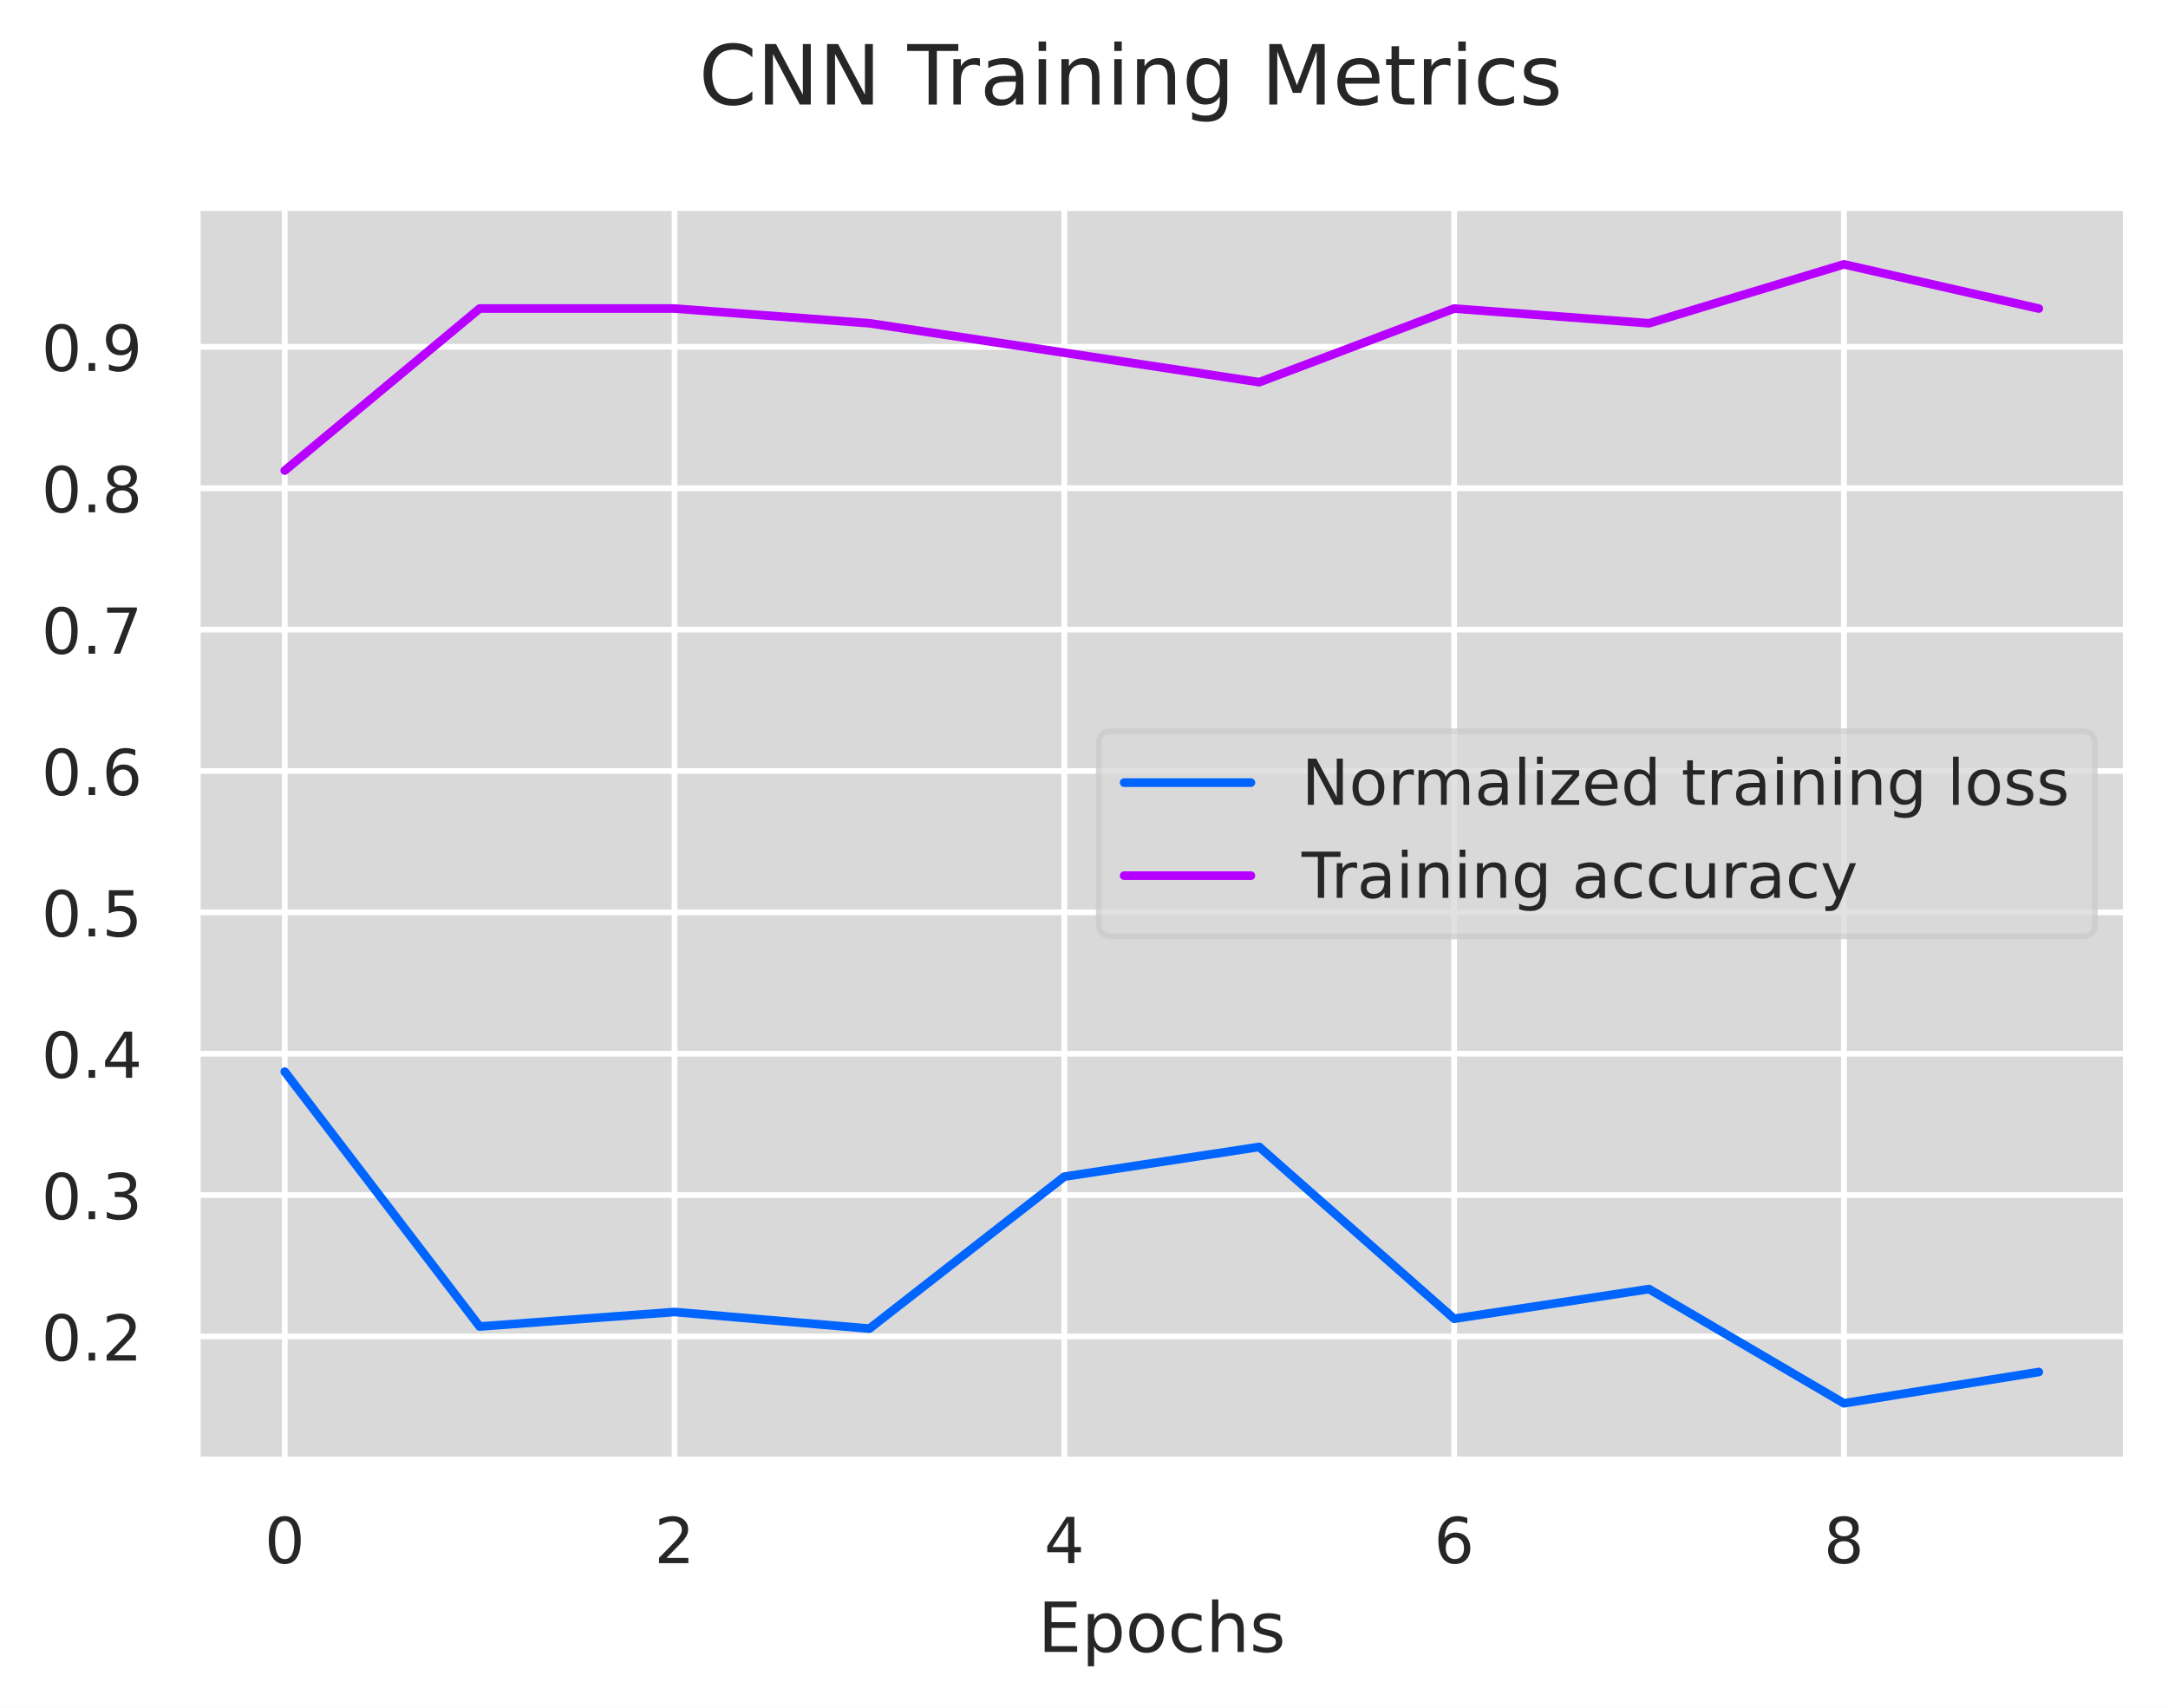
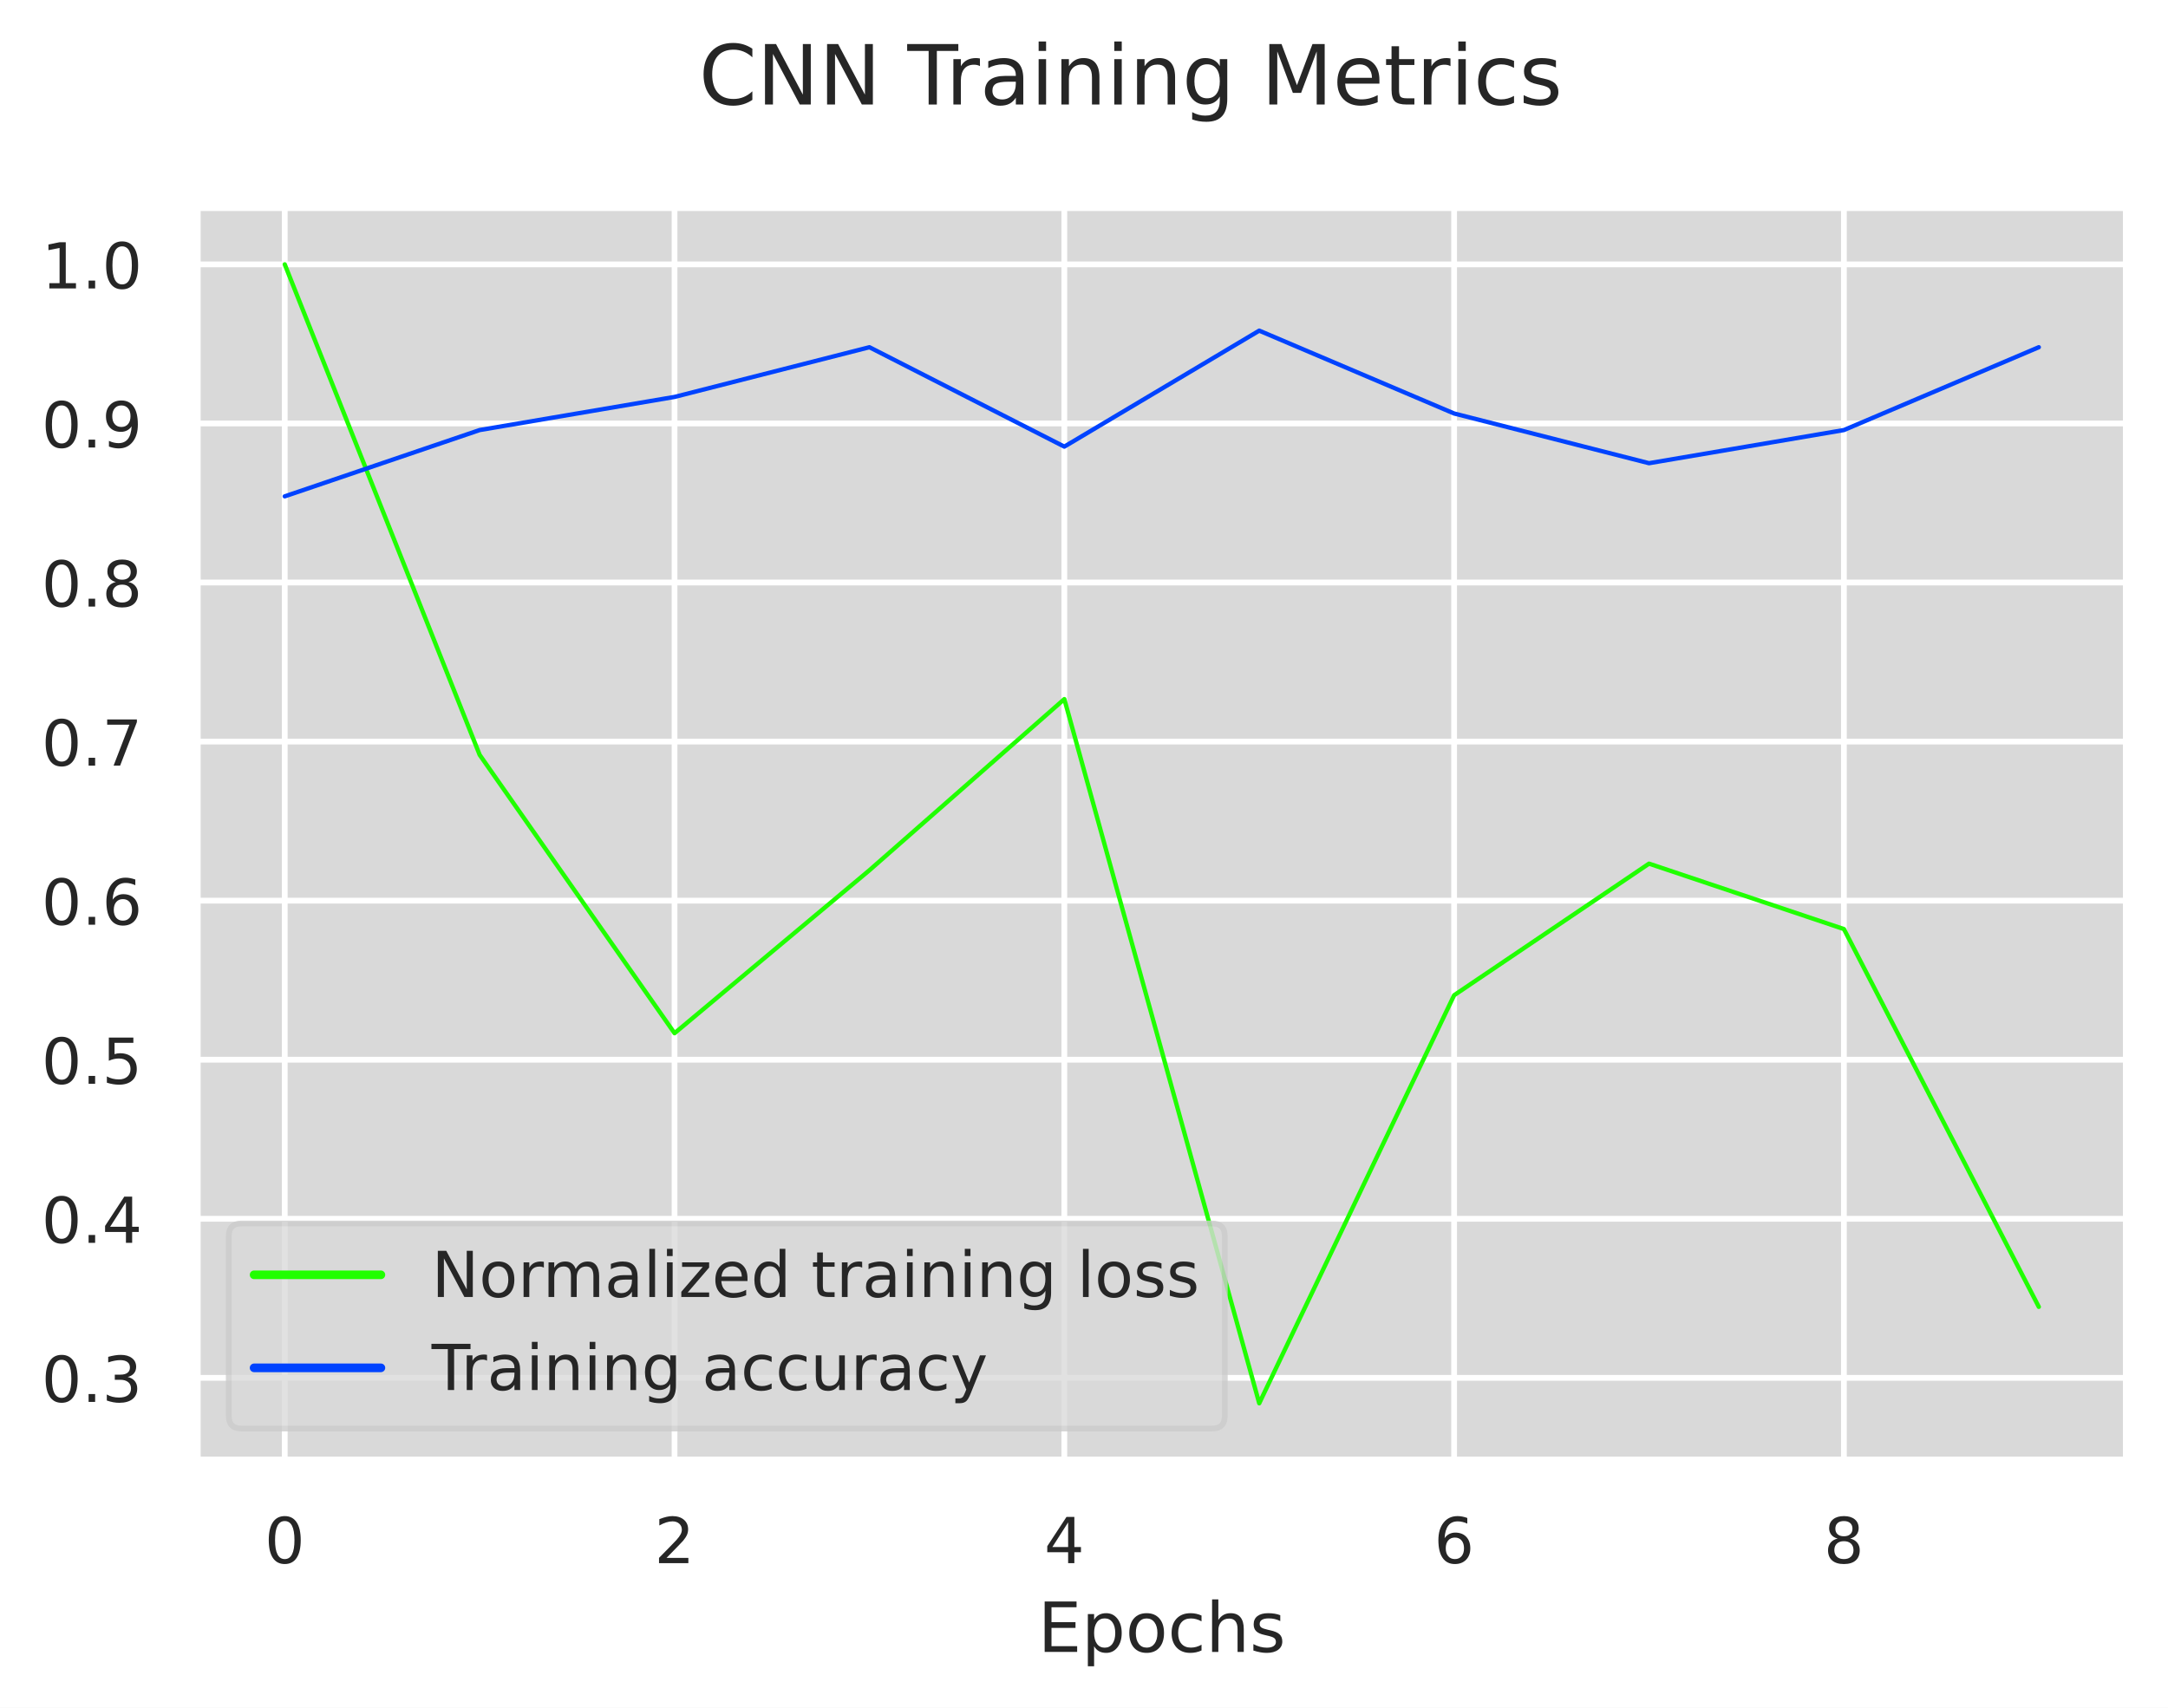
<svg xmlns="http://www.w3.org/2000/svg" xmlns:xlink="http://www.w3.org/1999/xlink" width="376.193pt" height="296.4pt" viewBox="0 0 376.193 296.4" version="1.1">
  <defs>
    <style type="text/css">*{stroke-linejoin: round; stroke-linecap: butt}</style>
  </defs>
  <g id="figure_1">
    <g id="patch_1">
      <path d="M 0 296.4  L 376.193 296.4  L 376.193 0  L 0 0  z " style="fill: #ffffff" />
    </g>
    <g id="axes_1">
      <g id="patch_2">
        <path d="M 34.193 253.44  L 368.993 253.44  L 368.993 36  L 34.193 36  z " style="fill: #d9d9d9" />
      </g>
      <g id="matplotlib.axis_1">
        <g id="xtick_1">
          <g id="line2d_1">
-             <path d="M 49.412 253.44  L 49.412 36  " clip-path="url(#p5409b15b11)" style="fill: none; stroke: #ffffff; stroke-linecap: round" />
+             <path d="M 49.412 253.44  L 49.412 36  " clip-path="url(#pddce3466bc)" style="fill: none; stroke: #ffffff; stroke-linecap: round" />
          </g>
          <g id="text_1">
            <g style="fill: #262626" transform="translate(45.91224 271.2983)scale(0.11 -0.11)">
              <defs>
                <path id="DejaVuSans-30" d="M 2034 4250  Q 1547 4250 1301 3770  Q 1056 3291 1056 2328  Q 1056 1369 1301 889  Q 1547 409 2034 409  Q 2525 409 2770 889  Q 3016 1369 3016 2328  Q 3016 3291 2770 3770  Q 2525 4250 2034 4250  z M 2034 4750  Q 2819 4750 3233 4129  Q 3647 3509 3647 2328  Q 3647 1150 3233 529  Q 2819 -91 2034 -91  Q 1250 -91 836 529  Q 422 1150 422 2328  Q 422 3509 836 4129  Q 1250 4750 2034 4750  z " transform="scale(0.015625)" />
              </defs>
              <use xlink:href="#DejaVuSans-30" />
            </g>
          </g>
        </g>
        <g id="xtick_2">
          <g id="line2d_2">
-             <path d="M 117.048 253.44  L 117.048 36  " clip-path="url(#p5409b15b11)" style="fill: none; stroke: #ffffff; stroke-linecap: round" />
+             <path d="M 117.048 253.44  L 117.048 36  " clip-path="url(#pddce3466bc)" style="fill: none; stroke: #ffffff; stroke-linecap: round" />
          </g>
          <g id="text_2">
            <g style="fill: #262626" transform="translate(113.5486 271.2983)scale(0.11 -0.11)">
              <defs>
                <path id="DejaVuSans-32" d="M 1228 531  L 3431 531  L 3431 0  L 469 0  L 469 531  Q 828 903 1448 1529  Q 2069 2156 2228 2338  Q 2531 2678 2651 2914  Q 2772 3150 2772 3378  Q 2772 3750 2511 3984  Q 2250 4219 1831 4219  Q 1534 4219 1204 4116  Q 875 4013 500 3803  L 500 4441  Q 881 4594 1212 4672  Q 1544 4750 1819 4750  Q 2544 4750 2975 4387  Q 3406 4025 3406 3419  Q 3406 3131 3298 2873  Q 3191 2616 2906 2266  Q 2828 2175 2409 1742  Q 1991 1309 1228 531  z " transform="scale(0.015625)" />
              </defs>
              <use xlink:href="#DejaVuSans-32" />
            </g>
          </g>
        </g>
        <g id="xtick_3">
          <g id="line2d_3">
-             <path d="M 184.684 253.44  L 184.684 36  " clip-path="url(#p5409b15b11)" style="fill: none; stroke: #ffffff; stroke-linecap: round" />
+             <path d="M 184.684 253.44  L 184.684 36  " clip-path="url(#pddce3466bc)" style="fill: none; stroke: #ffffff; stroke-linecap: round" />
          </g>
          <g id="text_3">
            <g style="fill: #262626" transform="translate(181.185 271.2983)scale(0.11 -0.11)">
              <defs>
                <path id="DejaVuSans-34" d="M 2419 4116  L 825 1625  L 2419 1625  L 2419 4116  z M 2253 4666  L 3047 4666  L 3047 1625  L 3713 1625  L 3713 1100  L 3047 1100  L 3047 0  L 2419 0  L 2419 1100  L 313 1100  L 313 1709  L 2253 4666  z " transform="scale(0.015625)" />
              </defs>
              <use xlink:href="#DejaVuSans-34" />
            </g>
          </g>
        </g>
        <g id="xtick_4">
          <g id="line2d_4">
-             <path d="M 252.321 253.44  L 252.321 36  " clip-path="url(#p5409b15b11)" style="fill: none; stroke: #ffffff; stroke-linecap: round" />
+             <path d="M 252.321 253.44  L 252.321 36  " clip-path="url(#pddce3466bc)" style="fill: none; stroke: #ffffff; stroke-linecap: round" />
          </g>
          <g id="text_4">
            <g style="fill: #262626" transform="translate(248.8213 271.2983)scale(0.11 -0.11)">
              <defs>
                <path id="DejaVuSans-36" d="M 2113 2584  Q 1688 2584 1439 2293  Q 1191 2003 1191 1497  Q 1191 994 1439 701  Q 1688 409 2113 409  Q 2538 409 2786 701  Q 3034 994 3034 1497  Q 3034 2003 2786 2293  Q 2538 2584 2113 2584  z M 3366 4563  L 3366 3988  Q 3128 4100 2886 4159  Q 2644 4219 2406 4219  Q 1781 4219 1451 3797  Q 1122 3375 1075 2522  Q 1259 2794 1537 2939  Q 1816 3084 2150 3084  Q 2853 3084 3261 2657  Q 3669 2231 3669 1497  Q 3669 778 3244 343  Q 2819 -91 2113 -91  Q 1303 -91 875 529  Q 447 1150 447 2328  Q 447 3434 972 4092  Q 1497 4750 2381 4750  Q 2619 4750 2861 4703  Q 3103 4656 3366 4563  z " transform="scale(0.015625)" />
              </defs>
              <use xlink:href="#DejaVuSans-36" />
            </g>
          </g>
        </g>
        <g id="xtick_5">
          <g id="line2d_5">
-             <path d="M 319.957 253.44  L 319.957 36  " clip-path="url(#p5409b15b11)" style="fill: none; stroke: #ffffff; stroke-linecap: round" />
+             <path d="M 319.957 253.44  L 319.957 36  " clip-path="url(#pddce3466bc)" style="fill: none; stroke: #ffffff; stroke-linecap: round" />
          </g>
          <g id="text_5">
            <g style="fill: #262626" transform="translate(316.4577 271.2983)scale(0.11 -0.11)">
              <defs>
                <path id="DejaVuSans-38" d="M 2034 2216  Q 1584 2216 1326 1975  Q 1069 1734 1069 1313  Q 1069 891 1326 650  Q 1584 409 2034 409  Q 2484 409 2743 651  Q 3003 894 3003 1313  Q 3003 1734 2745 1975  Q 2488 2216 2034 2216  z M 1403 2484  Q 997 2584 770 2862  Q 544 3141 544 3541  Q 544 4100 942 4425  Q 1341 4750 2034 4750  Q 2731 4750 3128 4425  Q 3525 4100 3525 3541  Q 3525 3141 3298 2862  Q 3072 2584 2669 2484  Q 3125 2378 3379 2068  Q 3634 1759 3634 1313  Q 3634 634 3220 271  Q 2806 -91 2034 -91  Q 1263 -91 848 271  Q 434 634 434 1313  Q 434 1759 690 2068  Q 947 2378 1403 2484  z M 1172 3481  Q 1172 3119 1398 2916  Q 1625 2713 2034 2713  Q 2441 2713 2670 2916  Q 2900 3119 2900 3481  Q 2900 3844 2670 4047  Q 2441 4250 2034 4250  Q 1625 4250 1398 4047  Q 1172 3844 1172 3481  z " transform="scale(0.015625)" />
              </defs>
              <use xlink:href="#DejaVuSans-38" />
            </g>
          </g>
        </g>
        <g id="text_6">
          <g style="fill: #262626" transform="translate(180.0947 286.7041)scale(0.12 -0.12)">
            <defs>
              <path id="DejaVuSans-45" d="M 628 4666  L 3578 4666  L 3578 4134  L 1259 4134  L 1259 2753  L 3481 2753  L 3481 2222  L 1259 2222  L 1259 531  L 3634 531  L 3634 0  L 628 0  L 628 4666  z " transform="scale(0.015625)" />
              <path id="DejaVuSans-70" d="M 1159 525  L 1159 -1331  L 581 -1331  L 581 3500  L 1159 3500  L 1159 2969  Q 1341 3281 1617 3432  Q 1894 3584 2278 3584  Q 2916 3584 3314 3078  Q 3713 2572 3713 1747  Q 3713 922 3314 415  Q 2916 -91 2278 -91  Q 1894 -91 1617 61  Q 1341 213 1159 525  z M 3116 1747  Q 3116 2381 2855 2742  Q 2594 3103 2138 3103  Q 1681 3103 1420 2742  Q 1159 2381 1159 1747  Q 1159 1113 1420 752  Q 1681 391 2138 391  Q 2594 391 2855 752  Q 3116 1113 3116 1747  z " transform="scale(0.015625)" />
              <path id="DejaVuSans-6f" d="M 1959 3097  Q 1497 3097 1228 2736  Q 959 2375 959 1747  Q 959 1119 1226 758  Q 1494 397 1959 397  Q 2419 397 2687 759  Q 2956 1122 2956 1747  Q 2956 2369 2687 2733  Q 2419 3097 1959 3097  z M 1959 3584  Q 2709 3584 3137 3096  Q 3566 2609 3566 1747  Q 3566 888 3137 398  Q 2709 -91 1959 -91  Q 1206 -91 779 398  Q 353 888 353 1747  Q 353 2609 779 3096  Q 1206 3584 1959 3584  z " transform="scale(0.015625)" />
              <path id="DejaVuSans-63" d="M 3122 3366  L 3122 2828  Q 2878 2963 2633 3030  Q 2388 3097 2138 3097  Q 1578 3097 1268 2742  Q 959 2388 959 1747  Q 959 1106 1268 751  Q 1578 397 2138 397  Q 2388 397 2633 464  Q 2878 531 3122 666  L 3122 134  Q 2881 22 2623 -34  Q 2366 -91 2075 -91  Q 1284 -91 818 406  Q 353 903 353 1747  Q 353 2603 823 3093  Q 1294 3584 2113 3584  Q 2378 3584 2631 3529  Q 2884 3475 3122 3366  z " transform="scale(0.015625)" />
              <path id="DejaVuSans-68" d="M 3513 2113  L 3513 0  L 2938 0  L 2938 2094  Q 2938 2591 2744 2837  Q 2550 3084 2163 3084  Q 1697 3084 1428 2787  Q 1159 2491 1159 1978  L 1159 0  L 581 0  L 581 4863  L 1159 4863  L 1159 2956  Q 1366 3272 1645 3428  Q 1925 3584 2291 3584  Q 2894 3584 3203 3211  Q 3513 2838 3513 2113  z " transform="scale(0.015625)" />
              <path id="DejaVuSans-73" d="M 2834 3397  L 2834 2853  Q 2591 2978 2328 3040  Q 2066 3103 1784 3103  Q 1356 3103 1142 2972  Q 928 2841 928 2578  Q 928 2378 1081 2264  Q 1234 2150 1697 2047  L 1894 2003  Q 2506 1872 2764 1633  Q 3022 1394 3022 966  Q 3022 478 2636 193  Q 2250 -91 1575 -91  Q 1294 -91 989 -36  Q 684 19 347 128  L 347 722  Q 666 556 975 473  Q 1284 391 1588 391  Q 1994 391 2212 530  Q 2431 669 2431 922  Q 2431 1156 2273 1281  Q 2116 1406 1581 1522  L 1381 1569  Q 847 1681 609 1914  Q 372 2147 372 2553  Q 372 3047 722 3315  Q 1072 3584 1716 3584  Q 2034 3584 2315 3537  Q 2597 3491 2834 3397  z " transform="scale(0.015625)" />
            </defs>
            <use xlink:href="#DejaVuSans-45" />
            <use xlink:href="#DejaVuSans-70" x="63.184" />
            <use xlink:href="#DejaVuSans-6f" x="126.66" />
            <use xlink:href="#DejaVuSans-63" x="187.842" />
            <use xlink:href="#DejaVuSans-68" x="242.822" />
            <use xlink:href="#DejaVuSans-73" x="306.201" />
          </g>
        </g>
      </g>
      <g id="matplotlib.axis_2">
        <g id="ytick_1">
          <g id="line2d_6">
-             <path d="M 34.193 231.961  L 368.993 231.961  " clip-path="url(#p5409b15b11)" style="fill: none; stroke: #ffffff; stroke-linecap: round" />
+             <path d="M 34.193 239.136  L 368.993 239.136  " clip-path="url(#pddce3466bc)" style="fill: none; stroke: #ffffff; stroke-linecap: round" />
          </g>
          <g id="text_7">
-             <g style="fill: #262626" transform="translate(7.2 236.1397)scale(0.11 -0.11)">
+             <g style="fill: #262626" transform="translate(7.2 243.3148)scale(0.11 -0.11)">
              <defs>
                <path id="DejaVuSans-2e" d="M 684 794  L 1344 794  L 1344 0  L 684 0  L 684 794  z " transform="scale(0.015625)" />
-               </defs>
-               <use xlink:href="#DejaVuSans-30" />
-               <use xlink:href="#DejaVuSans-2e" x="63.623" />
-               <use xlink:href="#DejaVuSans-32" x="95.41" />
+                 <path id="DejaVuSans-33" d="M 2597 2516  Q 3050 2419 3304 2112  Q 3559 1806 3559 1356  Q 3559 666 3084 287  Q 2609 -91 1734 -91  Q 1441 -91 1130 -33  Q 819 25 488 141  L 488 750  Q 750 597 1062 519  Q 1375 441 1716 441  Q 2309 441 2620 675  Q 2931 909 2931 1356  Q 2931 1769 2642 2001  Q 2353 2234 1838 2234  L 1294 2234  L 1294 2753  L 1863 2753  Q 2328 2753 2575 2939  Q 2822 3125 2822 3475  Q 2822 3834 2567 4026  Q 2313 4219 1838 4219  Q 1578 4219 1281 4162  Q 984 4106 628 3988  L 628 4550  Q 988 4650 1302 4700  Q 1616 4750 1894 4750  Q 2613 4750 3031 4423  Q 3450 4097 3450 3541  Q 3450 3153 3228 2886  Q 3006 2619 2597 2516  z " transform="scale(0.015625)" />
+               </defs>
+               <use xlink:href="#DejaVuSans-30" />
+               <use xlink:href="#DejaVuSans-2e" x="63.623" />
+               <use xlink:href="#DejaVuSans-33" x="95.41" />
            </g>
          </g>
        </g>
        <g id="ytick_2">
          <g id="line2d_7">
-             <path d="M 34.193 207.423  L 368.993 207.423  " clip-path="url(#p5409b15b11)" style="fill: none; stroke: #ffffff; stroke-linecap: round" />
+             <path d="M 34.193 211.528  L 368.993 211.528  " clip-path="url(#pddce3466bc)" style="fill: none; stroke: #ffffff; stroke-linecap: round" />
          </g>
          <g id="text_8">
-             <g style="fill: #262626" transform="translate(7.2 211.6021)scale(0.11 -0.11)">
-               <defs>
-                 <path id="DejaVuSans-33" d="M 2597 2516  Q 3050 2419 3304 2112  Q 3559 1806 3559 1356  Q 3559 666 3084 287  Q 2609 -91 1734 -91  Q 1441 -91 1130 -33  Q 819 25 488 141  L 488 750  Q 750 597 1062 519  Q 1375 441 1716 441  Q 2309 441 2620 675  Q 2931 909 2931 1356  Q 2931 1769 2642 2001  Q 2353 2234 1838 2234  L 1294 2234  L 1294 2753  L 1863 2753  Q 2328 2753 2575 2939  Q 2822 3125 2822 3475  Q 2822 3834 2567 4026  Q 2313 4219 1838 4219  Q 1578 4219 1281 4162  Q 984 4106 628 3988  L 628 4550  Q 988 4650 1302 4700  Q 1616 4750 1894 4750  Q 2613 4750 3031 4423  Q 3450 4097 3450 3541  Q 3450 3153 3228 2886  Q 3006 2619 2597 2516  z " transform="scale(0.015625)" />
-               </defs>
-               <use xlink:href="#DejaVuSans-30" />
-               <use xlink:href="#DejaVuSans-2e" x="63.623" />
-               <use xlink:href="#DejaVuSans-33" x="95.41" />
+             <g style="fill: #262626" transform="translate(7.2 215.7073)scale(0.11 -0.11)">
+               <use xlink:href="#DejaVuSans-30" />
+               <use xlink:href="#DejaVuSans-2e" x="63.623" />
+               <use xlink:href="#DejaVuSans-34" x="95.41" />
            </g>
          </g>
        </g>
        <g id="ytick_3">
          <g id="line2d_8">
-             <path d="M 34.193 182.885  L 368.993 182.885  " clip-path="url(#p5409b15b11)" style="fill: none; stroke: #ffffff; stroke-linecap: round" />
+             <path d="M 34.193 183.921  L 368.993 183.921  " clip-path="url(#pddce3466bc)" style="fill: none; stroke: #ffffff; stroke-linecap: round" />
          </g>
          <g id="text_9">
-             <g style="fill: #262626" transform="translate(7.2 187.0645)scale(0.11 -0.11)">
-               <use xlink:href="#DejaVuSans-30" />
-               <use xlink:href="#DejaVuSans-2e" x="63.623" />
-               <use xlink:href="#DejaVuSans-34" x="95.41" />
+             <g style="fill: #262626" transform="translate(7.2 188.0999)scale(0.11 -0.11)">
+               <defs>
+                 <path id="DejaVuSans-35" d="M 691 4666  L 3169 4666  L 3169 4134  L 1269 4134  L 1269 2991  Q 1406 3038 1543 3061  Q 1681 3084 1819 3084  Q 2600 3084 3056 2656  Q 3513 2228 3513 1497  Q 3513 744 3044 326  Q 2575 -91 1722 -91  Q 1428 -91 1123 -41  Q 819 9 494 109  L 494 744  Q 775 591 1075 516  Q 1375 441 1709 441  Q 2250 441 2565 725  Q 2881 1009 2881 1497  Q 2881 1984 2565 2268  Q 2250 2553 1709 2553  Q 1456 2553 1204 2497  Q 953 2441 691 2322  L 691 4666  z " transform="scale(0.015625)" />
+               </defs>
+               <use xlink:href="#DejaVuSans-30" />
+               <use xlink:href="#DejaVuSans-2e" x="63.623" />
+               <use xlink:href="#DejaVuSans-35" x="95.41" />
            </g>
          </g>
        </g>
        <g id="ytick_4">
          <g id="line2d_9">
-             <path d="M 34.193 158.348  L 368.993 158.348  " clip-path="url(#p5409b15b11)" style="fill: none; stroke: #ffffff; stroke-linecap: round" />
+             <path d="M 34.193 156.313  L 368.993 156.313  " clip-path="url(#pddce3466bc)" style="fill: none; stroke: #ffffff; stroke-linecap: round" />
          </g>
          <g id="text_10">
-             <g style="fill: #262626" transform="translate(7.2 162.5268)scale(0.11 -0.11)">
-               <defs>
-                 <path id="DejaVuSans-35" d="M 691 4666  L 3169 4666  L 3169 4134  L 1269 4134  L 1269 2991  Q 1406 3038 1543 3061  Q 1681 3084 1819 3084  Q 2600 3084 3056 2656  Q 3513 2228 3513 1497  Q 3513 744 3044 326  Q 2575 -91 1722 -91  Q 1428 -91 1123 -41  Q 819 9 494 109  L 494 744  Q 775 591 1075 516  Q 1375 441 1709 441  Q 2250 441 2565 725  Q 2881 1009 2881 1497  Q 2881 1984 2565 2268  Q 2250 2553 1709 2553  Q 1456 2553 1204 2497  Q 953 2441 691 2322  L 691 4666  z " transform="scale(0.015625)" />
-               </defs>
-               <use xlink:href="#DejaVuSans-30" />
-               <use xlink:href="#DejaVuSans-2e" x="63.623" />
-               <use xlink:href="#DejaVuSans-35" x="95.41" />
+             <g style="fill: #262626" transform="translate(7.2 160.4925)scale(0.11 -0.11)">
+               <use xlink:href="#DejaVuSans-30" />
+               <use xlink:href="#DejaVuSans-2e" x="63.623" />
+               <use xlink:href="#DejaVuSans-36" x="95.41" />
            </g>
          </g>
        </g>
        <g id="ytick_5">
          <g id="line2d_10">
-             <path d="M 34.193 133.81  L 368.993 133.81  " clip-path="url(#p5409b15b11)" style="fill: none; stroke: #ffffff; stroke-linecap: round" />
+             <path d="M 34.193 128.706  L 368.993 128.706  " clip-path="url(#pddce3466bc)" style="fill: none; stroke: #ffffff; stroke-linecap: round" />
          </g>
          <g id="text_11">
-             <g style="fill: #262626" transform="translate(7.2 137.9892)scale(0.11 -0.11)">
-               <use xlink:href="#DejaVuSans-30" />
-               <use xlink:href="#DejaVuSans-2e" x="63.623" />
-               <use xlink:href="#DejaVuSans-36" x="95.41" />
+             <g style="fill: #262626" transform="translate(7.2 132.8851)scale(0.11 -0.11)">
+               <defs>
+                 <path id="DejaVuSans-37" d="M 525 4666  L 3525 4666  L 3525 4397  L 1831 0  L 1172 0  L 2766 4134  L 525 4134  L 525 4666  z " transform="scale(0.015625)" />
+               </defs>
+               <use xlink:href="#DejaVuSans-30" />
+               <use xlink:href="#DejaVuSans-2e" x="63.623" />
+               <use xlink:href="#DejaVuSans-37" x="95.41" />
            </g>
          </g>
        </g>
        <g id="ytick_6">
          <g id="line2d_11">
-             <path d="M 34.193 109.272  L 368.993 109.272  " clip-path="url(#p5409b15b11)" style="fill: none; stroke: #ffffff; stroke-linecap: round" />
+             <path d="M 34.193 101.098  L 368.993 101.098  " clip-path="url(#pddce3466bc)" style="fill: none; stroke: #ffffff; stroke-linecap: round" />
          </g>
          <g id="text_12">
-             <g style="fill: #262626" transform="translate(7.2 113.4516)scale(0.11 -0.11)">
-               <defs>
-                 <path id="DejaVuSans-37" d="M 525 4666  L 3525 4666  L 3525 4397  L 1831 0  L 1172 0  L 2766 4134  L 525 4134  L 525 4666  z " transform="scale(0.015625)" />
-               </defs>
-               <use xlink:href="#DejaVuSans-30" />
-               <use xlink:href="#DejaVuSans-2e" x="63.623" />
-               <use xlink:href="#DejaVuSans-37" x="95.41" />
+             <g style="fill: #262626" transform="translate(7.2 105.2776)scale(0.11 -0.11)">
+               <use xlink:href="#DejaVuSans-30" />
+               <use xlink:href="#DejaVuSans-2e" x="63.623" />
+               <use xlink:href="#DejaVuSans-38" x="95.41" />
            </g>
          </g>
        </g>
        <g id="ytick_7">
          <g id="line2d_12">
-             <path d="M 34.193 84.735  L 368.993 84.735  " clip-path="url(#p5409b15b11)" style="fill: none; stroke: #ffffff; stroke-linecap: round" />
+             <path d="M 34.193 73.491  L 368.993 73.491  " clip-path="url(#pddce3466bc)" style="fill: none; stroke: #ffffff; stroke-linecap: round" />
          </g>
          <g id="text_13">
-             <g style="fill: #262626" transform="translate(7.2 88.914)scale(0.11 -0.11)">
-               <use xlink:href="#DejaVuSans-30" />
-               <use xlink:href="#DejaVuSans-2e" x="63.623" />
-               <use xlink:href="#DejaVuSans-38" x="95.41" />
+             <g style="fill: #262626" transform="translate(7.2 77.6702)scale(0.11 -0.11)">
+               <defs>
+                 <path id="DejaVuSans-39" d="M 703 97  L 703 672  Q 941 559 1184 500  Q 1428 441 1663 441  Q 2288 441 2617 861  Q 2947 1281 2994 2138  Q 2813 1869 2534 1725  Q 2256 1581 1919 1581  Q 1219 1581 811 2004  Q 403 2428 403 3163  Q 403 3881 828 4315  Q 1253 4750 1959 4750  Q 2769 4750 3195 4129  Q 3622 3509 3622 2328  Q 3622 1225 3098 567  Q 2575 -91 1691 -91  Q 1453 -91 1209 -44  Q 966 3 703 97  z M 1959 2075  Q 2384 2075 2632 2365  Q 2881 2656 2881 3163  Q 2881 3666 2632 3958  Q 2384 4250 1959 4250  Q 1534 4250 1286 3958  Q 1038 3666 1038 3163  Q 1038 2656 1286 2365  Q 1534 2075 1959 2075  z " transform="scale(0.015625)" />
+               </defs>
+               <use xlink:href="#DejaVuSans-30" />
+               <use xlink:href="#DejaVuSans-2e" x="63.623" />
+               <use xlink:href="#DejaVuSans-39" x="95.41" />
            </g>
          </g>
        </g>
        <g id="ytick_8">
          <g id="line2d_13">
-             <path d="M 34.193 60.197  L 368.993 60.197  " clip-path="url(#p5409b15b11)" style="fill: none; stroke: #ffffff; stroke-linecap: round" />
+             <path d="M 34.193 45.884  L 368.993 45.884  " clip-path="url(#pddce3466bc)" style="fill: none; stroke: #ffffff; stroke-linecap: round" />
          </g>
          <g id="text_14">
-             <g style="fill: #262626" transform="translate(7.2 64.37638)scale(0.11 -0.11)">
-               <defs>
-                 <path id="DejaVuSans-39" d="M 703 97  L 703 672  Q 941 559 1184 500  Q 1428 441 1663 441  Q 2288 441 2617 861  Q 2947 1281 2994 2138  Q 2813 1869 2534 1725  Q 2256 1581 1919 1581  Q 1219 1581 811 2004  Q 403 2428 403 3163  Q 403 3881 828 4315  Q 1253 4750 1959 4750  Q 2769 4750 3195 4129  Q 3622 3509 3622 2328  Q 3622 1225 3098 567  Q 2575 -91 1691 -91  Q 1453 -91 1209 -44  Q 966 3 703 97  z M 1959 2075  Q 2384 2075 2632 2365  Q 2881 2656 2881 3163  Q 2881 3666 2632 3958  Q 2384 4250 1959 4250  Q 1534 4250 1286 3958  Q 1038 3666 1038 3163  Q 1038 2656 1286 2365  Q 1534 2075 1959 2075  z " transform="scale(0.015625)" />
-               </defs>
-               <use xlink:href="#DejaVuSans-30" />
-               <use xlink:href="#DejaVuSans-2e" x="63.623" />
-               <use xlink:href="#DejaVuSans-39" x="95.41" />
+             <g style="fill: #262626" transform="translate(7.2 50.06278)scale(0.11 -0.11)">
+               <defs>
+                 <path id="DejaVuSans-31" d="M 794 531  L 1825 531  L 1825 4091  L 703 3866  L 703 4441  L 1819 4666  L 2450 4666  L 2450 531  L 3481 531  L 3481 0  L 794 0  L 794 531  z " transform="scale(0.015625)" />
+               </defs>
+               <use xlink:href="#DejaVuSans-31" />
+               <use xlink:href="#DejaVuSans-2e" x="63.623" />
+               <use xlink:href="#DejaVuSans-30" x="95.41" />
            </g>
          </g>
        </g>
      </g>
      <g id="PolyCollection_1" />
      <g id="PolyCollection_2" />
      <g id="line2d_14">
-         <path d="M 49.412 185.995  L 83.23 230.229  L 117.048 227.71  L 150.866 230.594  L 184.684 204.216  L 218.503 199.059  L 252.321 228.88  L 286.139 223.731  L 319.957 243.556  L 353.775 238.124  " clip-path="url(#p5409b15b11)" style="fill: none; stroke: #0064ff; stroke-width: 1.5; stroke-linecap: round" />
+         <path d="M 49.412 45.884  L 83.23 131.011  L 117.048 179.324  L 150.866 151.037  L 184.684 121.337  L 218.503 243.556  L 252.321 172.731  L 286.139 149.894  L 319.957 161.247  L 353.775 226.82  " clip-path="url(#pddce3466bc)" style="fill: none; stroke: #20ff00; stroke-width: 0.75; stroke-linecap: round" />
      </g>
      <g id="line2d_15">
-         <path d="M 49.412 81.668  L 83.23 53.552  L 117.048 53.552  L 150.866 56.108  L 184.684 61.22  L 218.503 66.332  L 252.321 53.552  L 286.139 56.108  L 319.957 45.884  L 353.775 53.552  " clip-path="url(#p5409b15b11)" style="fill: none; stroke: #b700ff; stroke-width: 1.5; stroke-linecap: round" />
+         <path d="M 49.412 86.144  L 83.23 74.641  L 117.048 68.89  L 150.866 60.263  L 184.684 77.517  L 218.503 57.387  L 252.321 71.766  L 286.139 80.393  L 319.957 74.641  L 353.775 60.263  " clip-path="url(#pddce3466bc)" style="fill: none; stroke: #0043ff; stroke-width: 0.75; stroke-linecap: round" />
      </g>
      <g id="line2d_16" />
      <g id="line2d_17" />
      <g id="patch_3">
        <path d="M 34.193 253.44  L 34.193 36  " style="fill: none; stroke: #ffffff; stroke-width: 1.25; stroke-linejoin: miter; stroke-linecap: square" />
      </g>
      <g id="patch_4">
        <path d="M 368.993 253.44  L 368.993 36  " style="fill: none; stroke: #ffffff; stroke-width: 1.25; stroke-linejoin: miter; stroke-linecap: square" />
      </g>
      <g id="patch_5">
        <path d="M 34.193 253.44  L 368.993 253.44  " style="fill: none; stroke: #ffffff; stroke-width: 1.25; stroke-linejoin: miter; stroke-linecap: square" />
      </g>
      <g id="patch_6">
        <path d="M 34.193 36  L 368.993 36  " style="fill: none; stroke: #ffffff; stroke-width: 1.25; stroke-linejoin: miter; stroke-linecap: square" />
      </g>
      <g id="legend_1">
        <g id="patch_7">
-           <path d="M 192.859 162.516  L 361.293 162.516  Q 363.493 162.516 363.493 160.316  L 363.493 129.124  Q 363.493 126.924 361.293 126.924  L 192.859 126.924  Q 190.659 126.924 190.659 129.124  L 190.659 160.316  Q 190.659 162.516 192.859 162.516  z " style="fill: #d9d9d9; opacity: 0.8; stroke: #cccccc; stroke-linejoin: miter" />
+           <path d="M 41.893 247.94  L 210.327 247.94  Q 212.528 247.94 212.528 245.74  L 212.528 214.548  Q 212.528 212.348 210.327 212.348  L 41.893 212.348  Q 39.693 212.348 39.693 214.548  L 39.693 245.74  Q 39.693 247.94 41.893 247.94  z " style="fill: #d9d9d9; opacity: 0.8; stroke: #cccccc; stroke-linejoin: miter" />
        </g>
        <g id="line2d_18">
-           <path d="M 195.059 135.832  L 206.059 135.832  L 217.059 135.832  " style="fill: none; stroke: #0064ff; stroke-width: 1.5; stroke-linecap: round" />
+           <path d="M 44.093 221.256  L 55.093 221.256  L 66.093 221.256  " style="fill: none; stroke: #20ff00; stroke-width: 1.5; stroke-linecap: round" />
        </g>
        <g id="text_15">
-           <g style="fill: #262626" transform="translate(225.8594 139.6823)scale(0.11 -0.11)">
+           <g style="fill: #262626" transform="translate(74.89344 225.1064)scale(0.11 -0.11)">
            <defs>
              <path id="DejaVuSans-4e" d="M 628 4666  L 1478 4666  L 3547 763  L 3547 4666  L 4159 4666  L 4159 0  L 3309 0  L 1241 3903  L 1241 0  L 628 0  L 628 4666  z " transform="scale(0.015625)" />
              <path id="DejaVuSans-72" d="M 2631 2963  Q 2534 3019 2420 3045  Q 2306 3072 2169 3072  Q 1681 3072 1420 2755  Q 1159 2438 1159 1844  L 1159 0  L 581 0  L 581 3500  L 1159 3500  L 1159 2956  Q 1341 3275 1631 3429  Q 1922 3584 2338 3584  Q 2397 3584 2469 3576  Q 2541 3569 2628 3553  L 2631 2963  z " transform="scale(0.015625)" />
              <path id="DejaVuSans-6d" d="M 3328 2828  Q 3544 3216 3844 3400  Q 4144 3584 4550 3584  Q 5097 3584 5394 3201  Q 5691 2819 5691 2113  L 5691 0  L 5113 0  L 5113 2094  Q 5113 2597 4934 2840  Q 4756 3084 4391 3084  Q 3944 3084 3684 2787  Q 3425 2491 3425 1978  L 3425 0  L 2847 0  L 2847 2094  Q 2847 2600 2669 2842  Q 2491 3084 2119 3084  Q 1678 3084 1418 2786  Q 1159 2488 1159 1978  L 1159 0  L 581 0  L 581 3500  L 1159 3500  L 1159 2956  Q 1356 3278 1631 3431  Q 1906 3584 2284 3584  Q 2666 3584 2933 3390  Q 3200 3197 3328 2828  z " transform="scale(0.015625)" />
              <path id="DejaVuSans-61" d="M 2194 1759  Q 1497 1759 1228 1600  Q 959 1441 959 1056  Q 959 750 1161 570  Q 1363 391 1709 391  Q 2188 391 2477 730  Q 2766 1069 2766 1631  L 2766 1759  L 2194 1759  z M 3341 1997  L 3341 0  L 2766 0  L 2766 531  Q 2569 213 2275 61  Q 1981 -91 1556 -91  Q 1019 -91 701 211  Q 384 513 384 1019  Q 384 1609 779 1909  Q 1175 2209 1959 2209  L 2766 2209  L 2766 2266  Q 2766 2663 2505 2880  Q 2244 3097 1772 3097  Q 1472 3097 1187 3025  Q 903 2953 641 2809  L 641 3341  Q 956 3463 1253 3523  Q 1550 3584 1831 3584  Q 2591 3584 2966 3190  Q 3341 2797 3341 1997  z " transform="scale(0.015625)" />
              <path id="DejaVuSans-6c" d="M 603 4863  L 1178 4863  L 1178 0  L 603 0  L 603 4863  z " transform="scale(0.015625)" />
              <path id="DejaVuSans-69" d="M 603 3500  L 1178 3500  L 1178 0  L 603 0  L 603 3500  z M 603 4863  L 1178 4863  L 1178 4134  L 603 4134  L 603 4863  z " transform="scale(0.015625)" />
              <path id="DejaVuSans-7a" d="M 353 3500  L 3084 3500  L 3084 2975  L 922 459  L 3084 459  L 3084 0  L 275 0  L 275 525  L 2438 3041  L 353 3041  L 353 3500  z " transform="scale(0.015625)" />
              <path id="DejaVuSans-65" d="M 3597 1894  L 3597 1613  L 953 1613  Q 991 1019 1311 708  Q 1631 397 2203 397  Q 2534 397 2845 478  Q 3156 559 3463 722  L 3463 178  Q 3153 47 2828 -22  Q 2503 -91 2169 -91  Q 1331 -91 842 396  Q 353 884 353 1716  Q 353 2575 817 3079  Q 1281 3584 2069 3584  Q 2775 3584 3186 3129  Q 3597 2675 3597 1894  z M 3022 2063  Q 3016 2534 2758 2815  Q 2500 3097 2075 3097  Q 1594 3097 1305 2825  Q 1016 2553 972 2059  L 3022 2063  z " transform="scale(0.015625)" />
              <path id="DejaVuSans-64" d="M 2906 2969  L 2906 4863  L 3481 4863  L 3481 0  L 2906 0  L 2906 525  Q 2725 213 2448 61  Q 2172 -91 1784 -91  Q 1150 -91 751 415  Q 353 922 353 1747  Q 353 2572 751 3078  Q 1150 3584 1784 3584  Q 2172 3584 2448 3432  Q 2725 3281 2906 2969  z M 947 1747  Q 947 1113 1208 752  Q 1469 391 1925 391  Q 2381 391 2643 752  Q 2906 1113 2906 1747  Q 2906 2381 2643 2742  Q 2381 3103 1925 3103  Q 1469 3103 1208 2742  Q 947 2381 947 1747  z " transform="scale(0.015625)" />
              <path id="DejaVuSans-20" transform="scale(0.015625)" />
              <path id="DejaVuSans-74" d="M 1172 4494  L 1172 3500  L 2356 3500  L 2356 3053  L 1172 3053  L 1172 1153  Q 1172 725 1289 603  Q 1406 481 1766 481  L 2356 481  L 2356 0  L 1766 0  Q 1100 0 847 248  Q 594 497 594 1153  L 594 3053  L 172 3053  L 172 3500  L 594 3500  L 594 4494  L 1172 4494  z " transform="scale(0.015625)" />
              <path id="DejaVuSans-6e" d="M 3513 2113  L 3513 0  L 2938 0  L 2938 2094  Q 2938 2591 2744 2837  Q 2550 3084 2163 3084  Q 1697 3084 1428 2787  Q 1159 2491 1159 1978  L 1159 0  L 581 0  L 581 3500  L 1159 3500  L 1159 2956  Q 1366 3272 1645 3428  Q 1925 3584 2291 3584  Q 2894 3584 3203 3211  Q 3513 2838 3513 2113  z " transform="scale(0.015625)" />
              <path id="DejaVuSans-67" d="M 2906 1791  Q 2906 2416 2648 2759  Q 2391 3103 1925 3103  Q 1463 3103 1205 2759  Q 947 2416 947 1791  Q 947 1169 1205 825  Q 1463 481 1925 481  Q 2391 481 2648 825  Q 2906 1169 2906 1791  z M 3481 434  Q 3481 -459 3084 -895  Q 2688 -1331 1869 -1331  Q 1566 -1331 1297 -1286  Q 1028 -1241 775 -1147  L 775 -588  Q 1028 -725 1275 -790  Q 1522 -856 1778 -856  Q 2344 -856 2625 -561  Q 2906 -266 2906 331  L 2906 616  Q 2728 306 2450 153  Q 2172 0 1784 0  Q 1141 0 747 490  Q 353 981 353 1791  Q 353 2603 747 3093  Q 1141 3584 1784 3584  Q 2172 3584 2450 3431  Q 2728 3278 2906 2969  L 2906 3500  L 3481 3500  L 3481 434  z " transform="scale(0.015625)" />
            </defs>
            <use xlink:href="#DejaVuSans-4e" />
            <use xlink:href="#DejaVuSans-6f" x="74.805" />
            <use xlink:href="#DejaVuSans-72" x="135.986" />
            <use xlink:href="#DejaVuSans-6d" x="175.35" />
            <use xlink:href="#DejaVuSans-61" x="272.762" />
            <use xlink:href="#DejaVuSans-6c" x="334.041" />
            <use xlink:href="#DejaVuSans-69" x="361.824" />
            <use xlink:href="#DejaVuSans-7a" x="389.607" />
            <use xlink:href="#DejaVuSans-65" x="442.098" />
            <use xlink:href="#DejaVuSans-64" x="503.621" />
            <use xlink:href="#DejaVuSans-20" x="567.098" />
            <use xlink:href="#DejaVuSans-74" x="598.885" />
            <use xlink:href="#DejaVuSans-72" x="638.094" />
            <use xlink:href="#DejaVuSans-61" x="679.207" />
            <use xlink:href="#DejaVuSans-69" x="740.486" />
            <use xlink:href="#DejaVuSans-6e" x="768.27" />
            <use xlink:href="#DejaVuSans-69" x="831.648" />
            <use xlink:href="#DejaVuSans-6e" x="859.432" />
            <use xlink:href="#DejaVuSans-67" x="922.811" />
            <use xlink:href="#DejaVuSans-20" x="986.287" />
            <use xlink:href="#DejaVuSans-6c" x="1018.074" />
            <use xlink:href="#DejaVuSans-6f" x="1045.857" />
            <use xlink:href="#DejaVuSans-73" x="1107.039" />
            <use xlink:href="#DejaVuSans-73" x="1159.139" />
          </g>
        </g>
        <g id="line2d_19">
-           <path d="M 195.059 151.978  L 206.059 151.978  L 217.059 151.978  " style="fill: none; stroke: #b700ff; stroke-width: 1.5; stroke-linecap: round" />
+           <path d="M 44.093 237.402  L 55.093 237.402  L 66.093 237.402  " style="fill: none; stroke: #0043ff; stroke-width: 1.5; stroke-linecap: round" />
        </g>
        <g id="text_16">
-           <g style="fill: #262626" transform="translate(225.8594 155.8283)scale(0.11 -0.11)">
+           <g style="fill: #262626" transform="translate(74.89344 241.2523)scale(0.11 -0.11)">
            <defs>
              <path id="DejaVuSans-54" d="M -19 4666  L 3928 4666  L 3928 4134  L 2272 4134  L 2272 0  L 1638 0  L 1638 4134  L -19 4134  L -19 4666  z " transform="scale(0.015625)" />
              <path id="DejaVuSans-75" d="M 544 1381  L 544 3500  L 1119 3500  L 1119 1403  Q 1119 906 1312 657  Q 1506 409 1894 409  Q 2359 409 2629 706  Q 2900 1003 2900 1516  L 2900 3500  L 3475 3500  L 3475 0  L 2900 0  L 2900 538  Q 2691 219 2414 64  Q 2138 -91 1772 -91  Q 1169 -91 856 284  Q 544 659 544 1381  z M 1991 3584  L 1991 3584  z " transform="scale(0.015625)" />
              <path id="DejaVuSans-79" d="M 2059 -325  Q 1816 -950 1584 -1140  Q 1353 -1331 966 -1331  L 506 -1331  L 506 -850  L 844 -850  Q 1081 -850 1212 -737  Q 1344 -625 1503 -206  L 1606 56  L 191 3500  L 800 3500  L 1894 763  L 2988 3500  L 3597 3500  L 2059 -325  z " transform="scale(0.015625)" />
            </defs>
            <use xlink:href="#DejaVuSans-54" />
            <use xlink:href="#DejaVuSans-72" x="46.334" />
            <use xlink:href="#DejaVuSans-61" x="87.447" />
            <use xlink:href="#DejaVuSans-69" x="148.727" />
            <use xlink:href="#DejaVuSans-6e" x="176.51" />
            <use xlink:href="#DejaVuSans-69" x="239.889" />
            <use xlink:href="#DejaVuSans-6e" x="267.672" />
            <use xlink:href="#DejaVuSans-67" x="331.051" />
            <use xlink:href="#DejaVuSans-20" x="394.527" />
            <use xlink:href="#DejaVuSans-61" x="426.314" />
            <use xlink:href="#DejaVuSans-63" x="487.594" />
            <use xlink:href="#DejaVuSans-63" x="542.574" />
            <use xlink:href="#DejaVuSans-75" x="597.555" />
            <use xlink:href="#DejaVuSans-72" x="660.934" />
            <use xlink:href="#DejaVuSans-61" x="702.047" />
            <use xlink:href="#DejaVuSans-63" x="763.326" />
            <use xlink:href="#DejaVuSans-79" x="818.307" />
          </g>
        </g>
      </g>
    </g>
    <g id="text_17">
      <g style="fill: #262626" transform="translate(121.2763 18.14175)scale(0.144 -0.144)">
        <defs>
          <path id="DejaVuSans-43" d="M 4122 4306  L 4122 3641  Q 3803 3938 3442 4084  Q 3081 4231 2675 4231  Q 1875 4231 1450 3742  Q 1025 3253 1025 2328  Q 1025 1406 1450 917  Q 1875 428 2675 428  Q 3081 428 3442 575  Q 3803 722 4122 1019  L 4122 359  Q 3791 134 3420 21  Q 3050 -91 2638 -91  Q 1578 -91 968 557  Q 359 1206 359 2328  Q 359 3453 968 4101  Q 1578 4750 2638 4750  Q 3056 4750 3426 4639  Q 3797 4528 4122 4306  z " transform="scale(0.015625)" />
          <path id="DejaVuSans-4d" d="M 628 4666  L 1569 4666  L 2759 1491  L 3956 4666  L 4897 4666  L 4897 0  L 4281 0  L 4281 4097  L 3078 897  L 2444 897  L 1241 4097  L 1241 0  L 628 0  L 628 4666  z " transform="scale(0.015625)" />
        </defs>
        <use xlink:href="#DejaVuSans-43" />
        <use xlink:href="#DejaVuSans-4e" x="69.824" />
        <use xlink:href="#DejaVuSans-4e" x="144.629" />
        <use xlink:href="#DejaVuSans-20" x="219.434" />
        <use xlink:href="#DejaVuSans-54" x="251.221" />
        <use xlink:href="#DejaVuSans-72" x="297.555" />
        <use xlink:href="#DejaVuSans-61" x="338.668" />
        <use xlink:href="#DejaVuSans-69" x="399.947" />
        <use xlink:href="#DejaVuSans-6e" x="427.73" />
        <use xlink:href="#DejaVuSans-69" x="491.109" />
        <use xlink:href="#DejaVuSans-6e" x="518.893" />
        <use xlink:href="#DejaVuSans-67" x="582.271" />
        <use xlink:href="#DejaVuSans-20" x="645.748" />
        <use xlink:href="#DejaVuSans-4d" x="677.535" />
        <use xlink:href="#DejaVuSans-65" x="763.814" />
        <use xlink:href="#DejaVuSans-74" x="825.338" />
        <use xlink:href="#DejaVuSans-72" x="864.547" />
        <use xlink:href="#DejaVuSans-69" x="905.66" />
        <use xlink:href="#DejaVuSans-63" x="933.443" />
        <use xlink:href="#DejaVuSans-73" x="988.424" />
      </g>
    </g>
  </g>
  <defs>
-     <clipPath id="p5409b15b11">
+     <clipPath id="pddce3466bc">
      <rect x="34.193" y="36" width="334.8" height="217.44" />
    </clipPath>
  </defs>
</svg>
